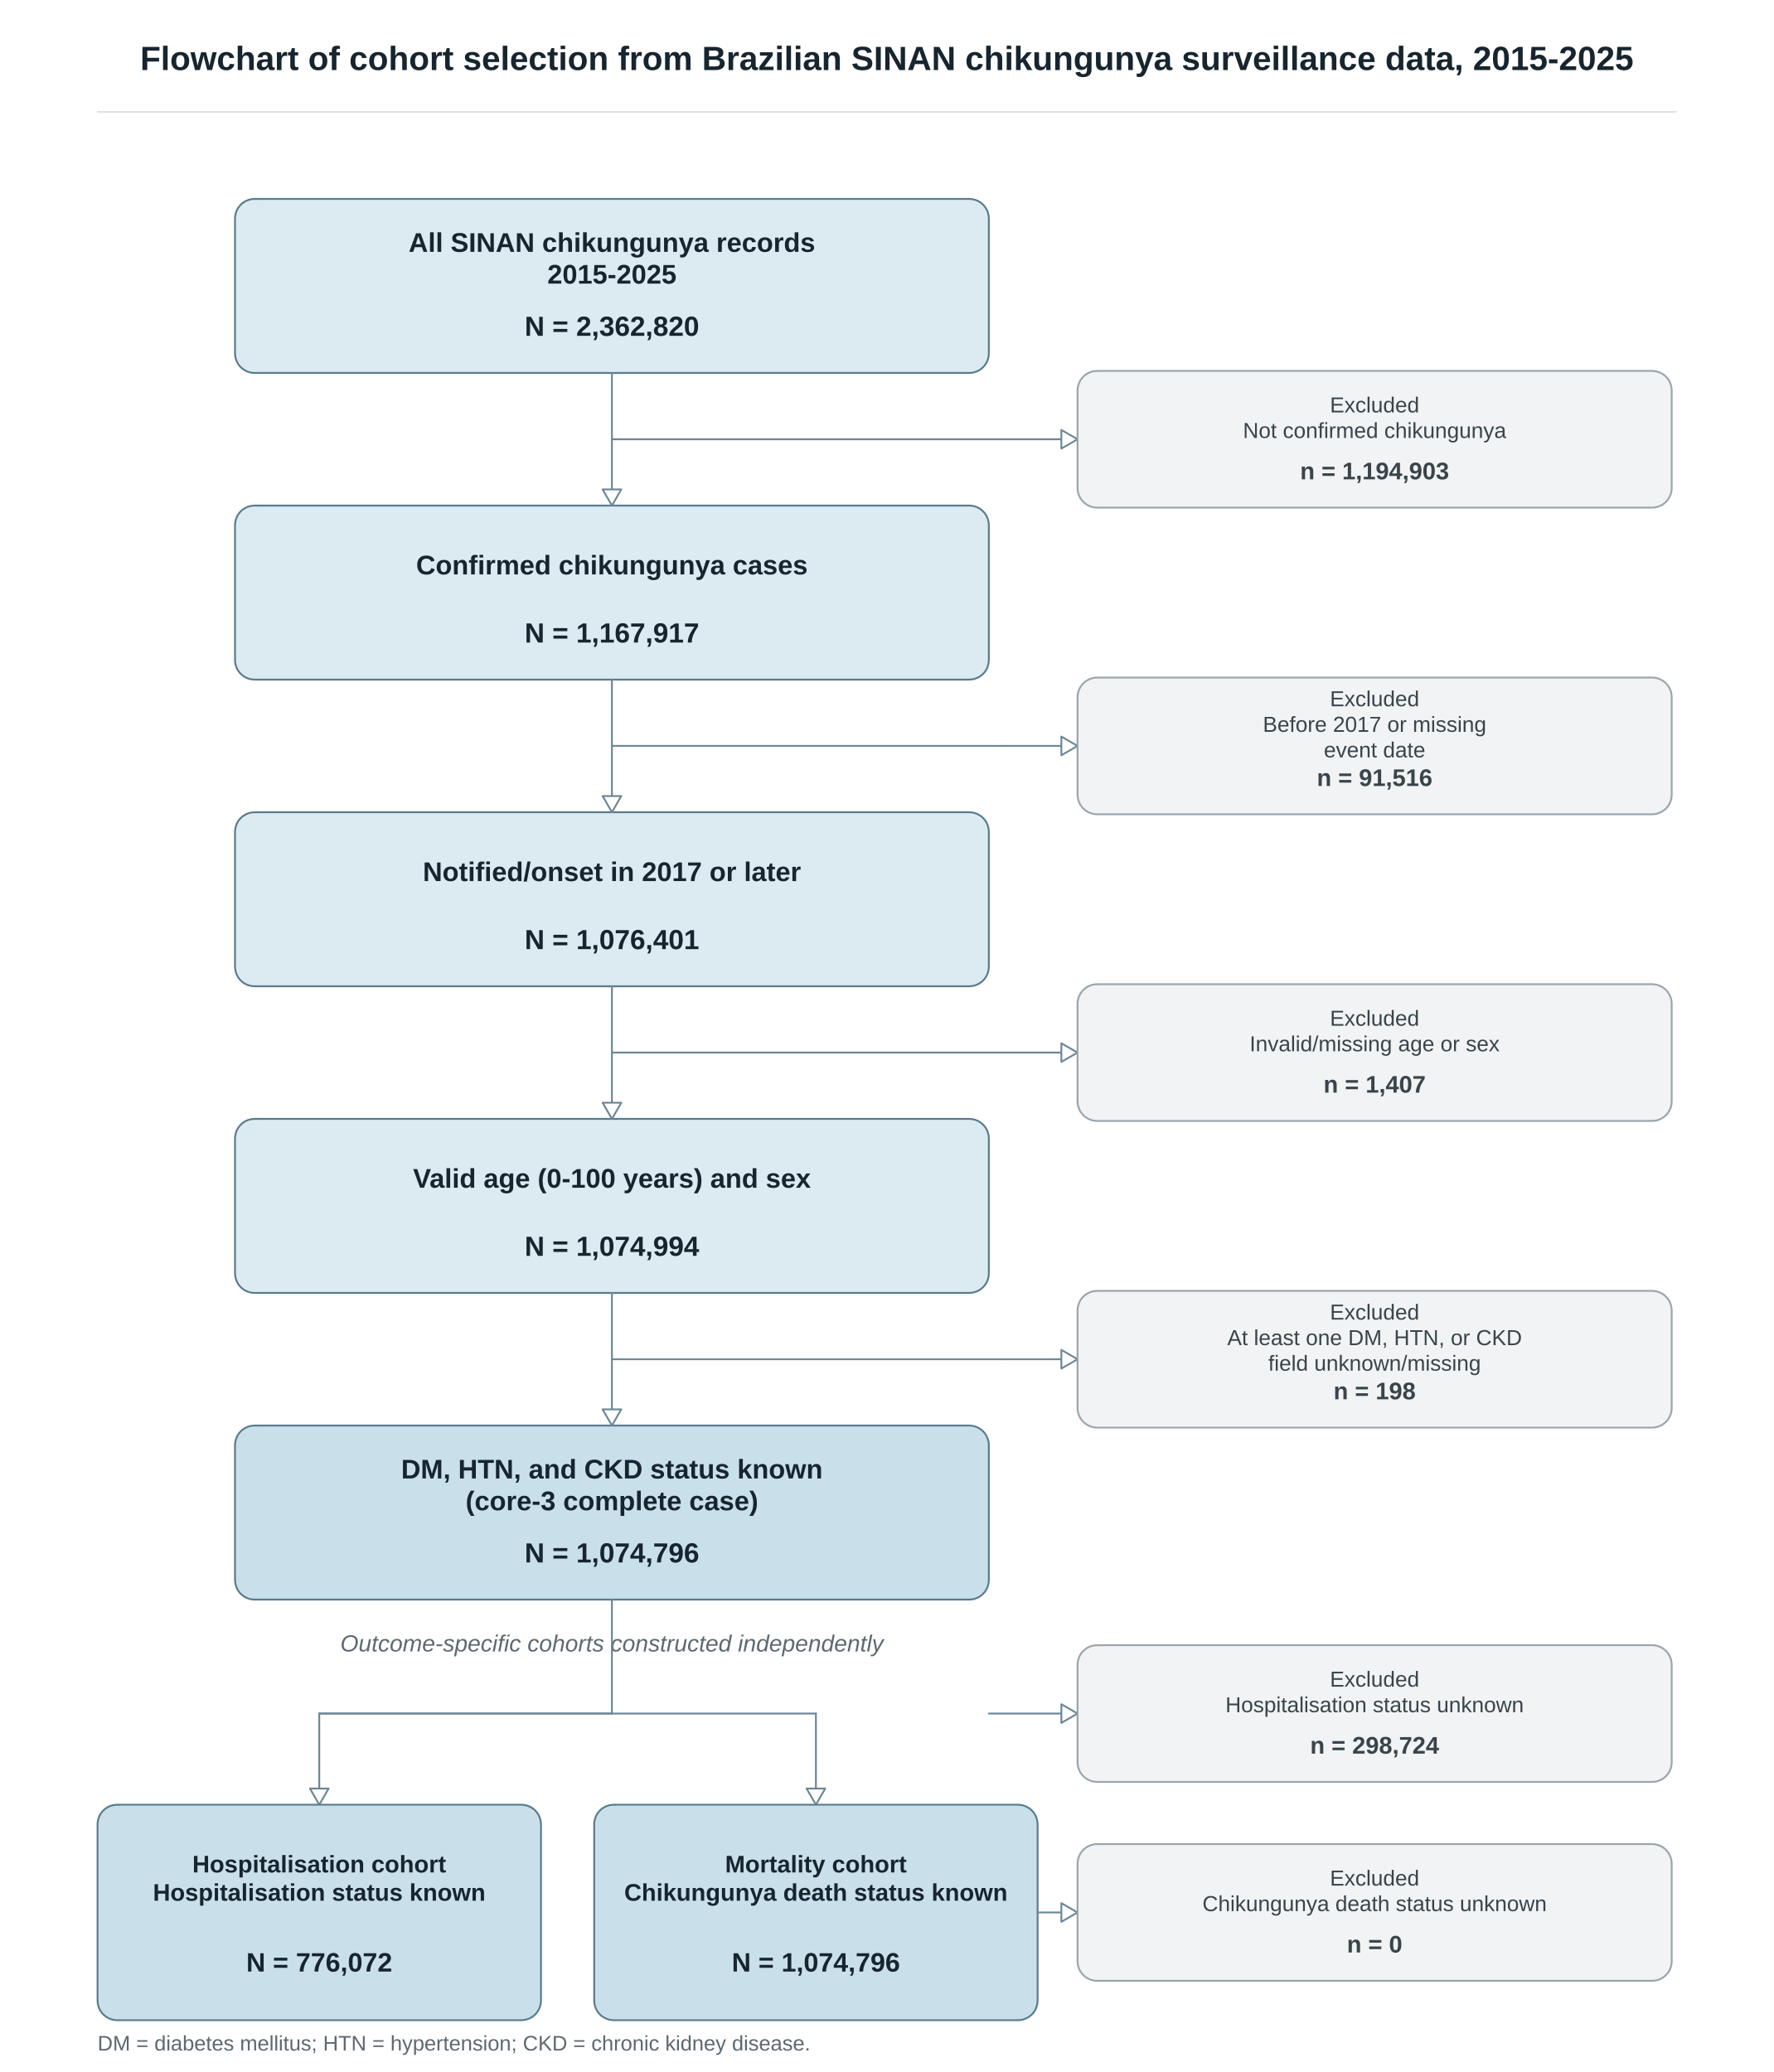
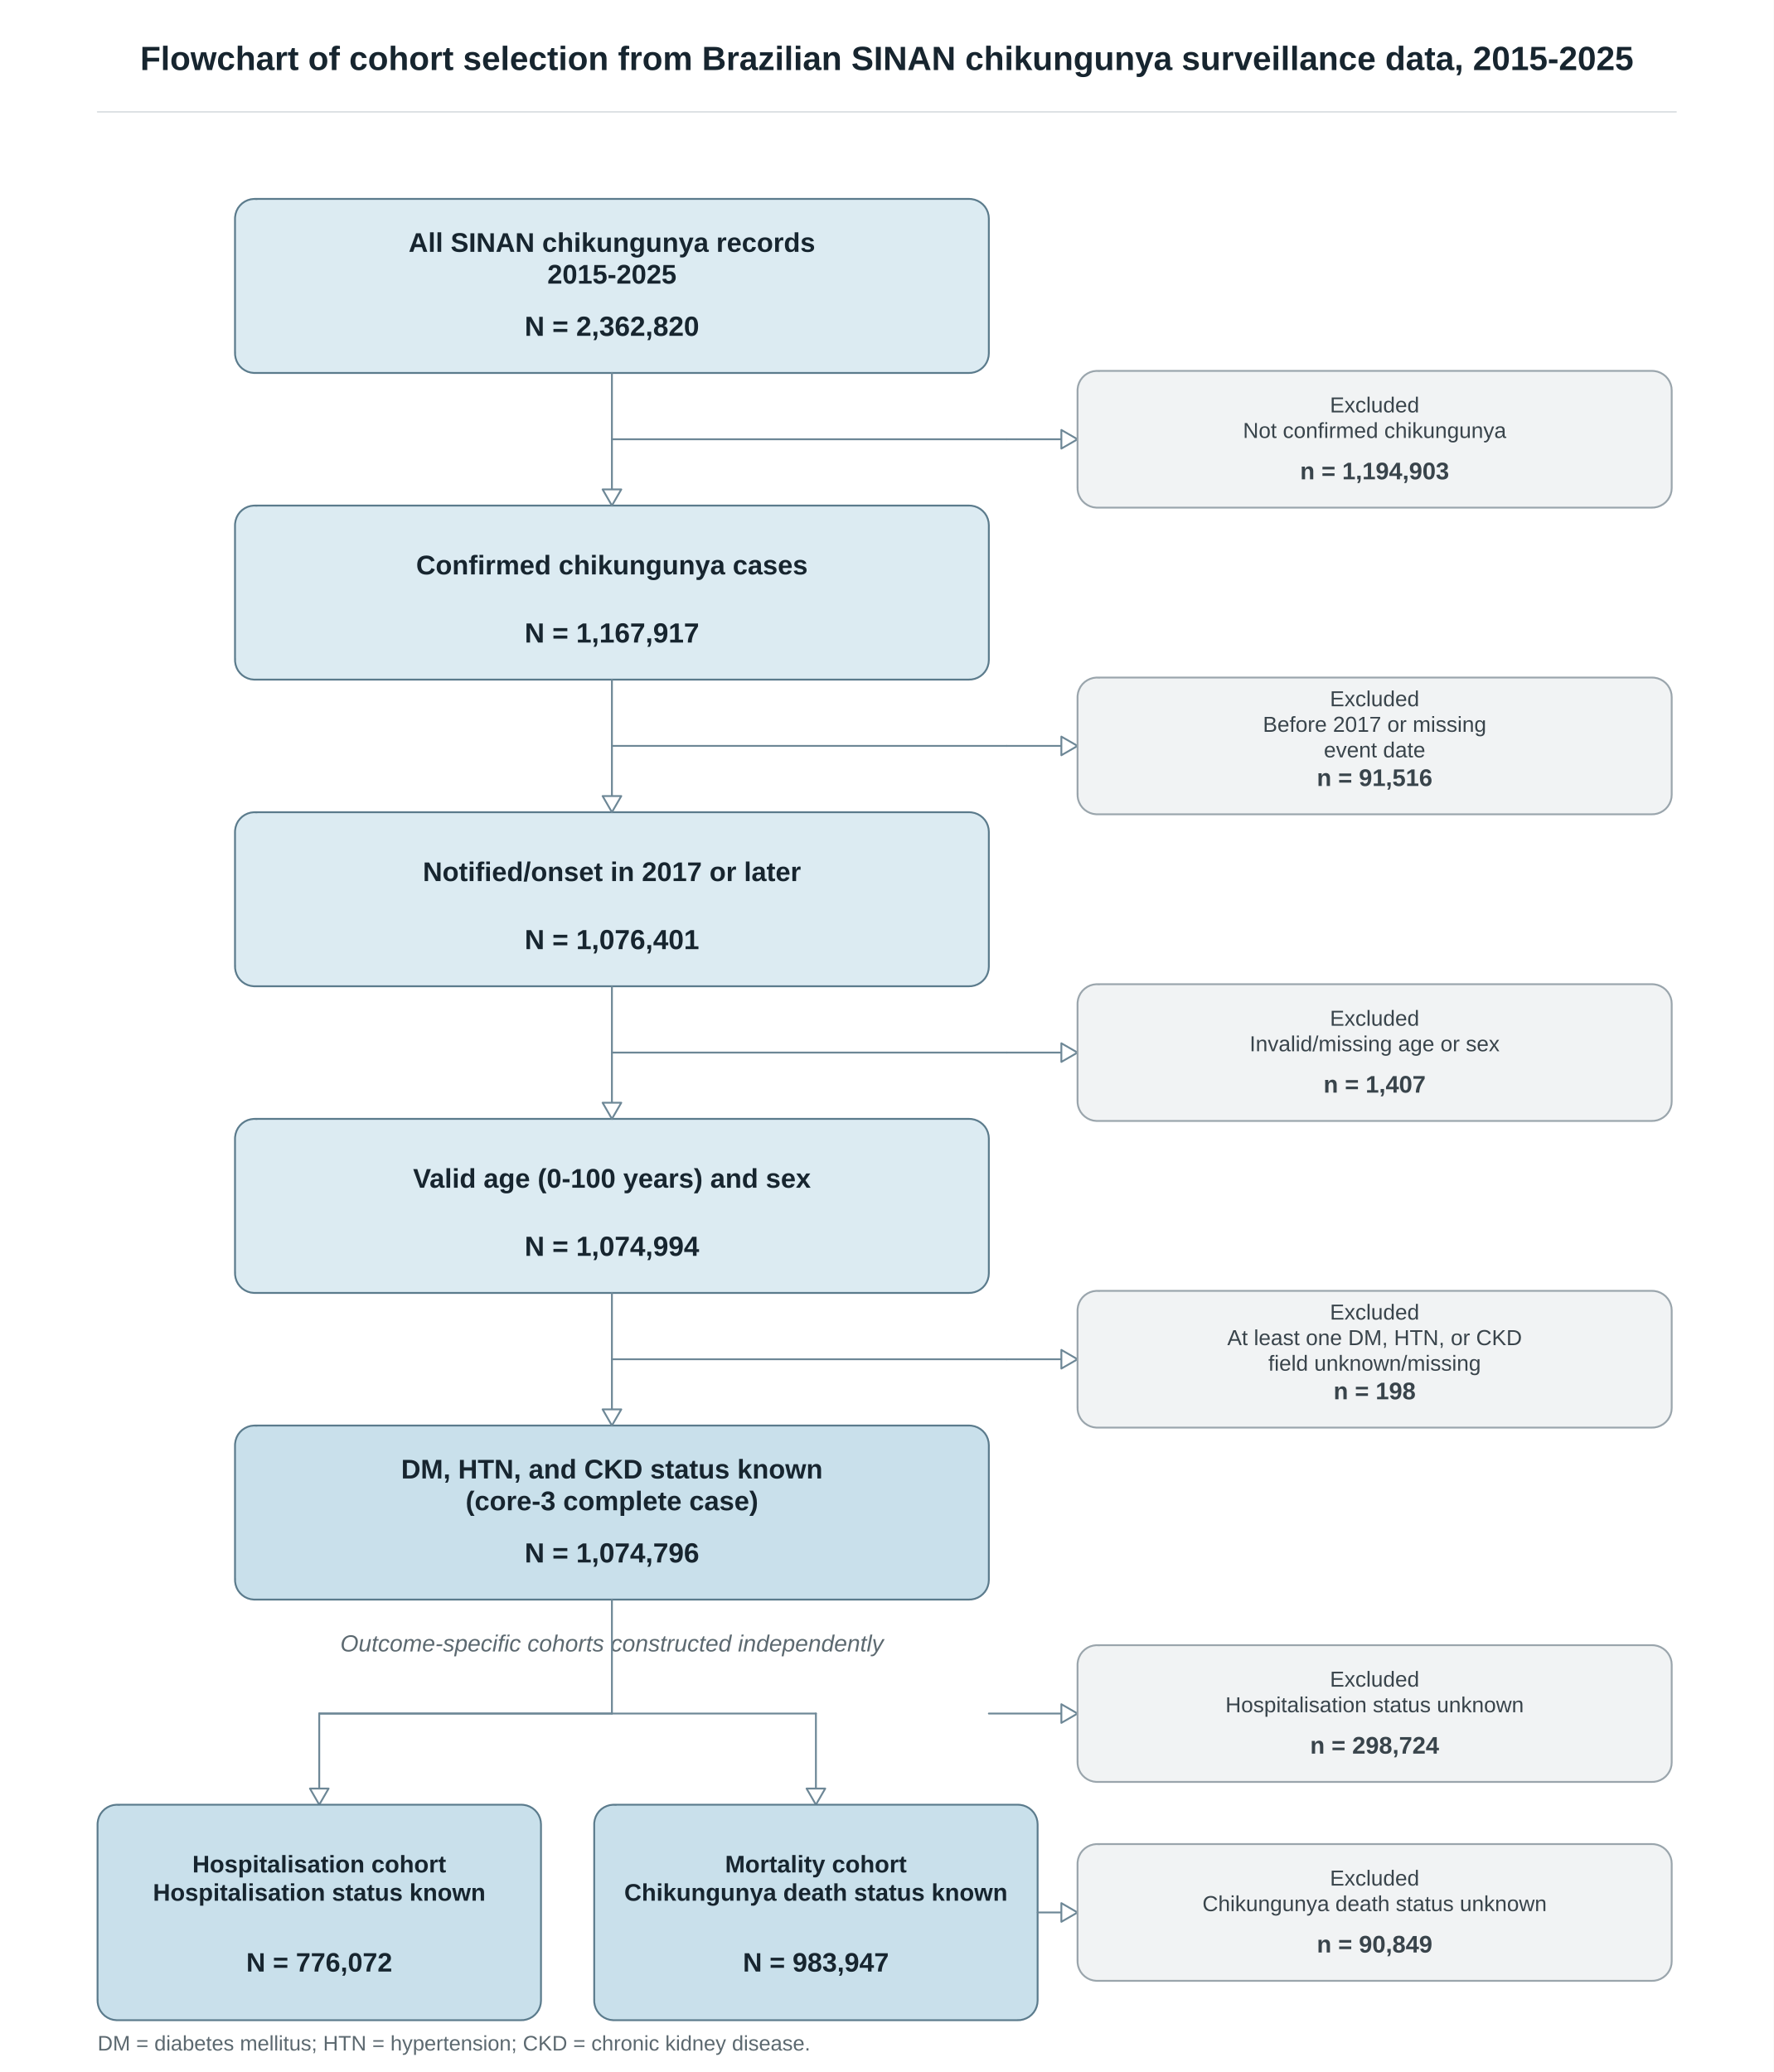
<svg xmlns="http://www.w3.org/2000/svg" class="svglite" width="538.58pt" height="629.29pt" viewBox="0 0 538.58 629.29">
  <defs>
    <style type="text/css">
    .svglite line, .svglite polyline, .svglite polygon, .svglite path, .svglite rect, .svglite circle {
      fill: none;
      stroke: #000000;
      stroke-linecap: round;
      stroke-linejoin: round;
      stroke-miterlimit: 10.00;
    }
    .svglite text {
      white-space: pre;
    }
  </style>
  </defs>
  <rect width="100%" height="100%" style="stroke: none; fill: #FFFFFF;" />
  <defs>
    <clipPath id="cpMC4wMHw1MzguNTh8MC4wMHw2MjkuMjk=">
      <rect x="0.00" y="0.00" width="538.58" height="629.29" />
    </clipPath>
  </defs>
  <g clip-path="url(#cpMC4wMHw1MzguNTh8MC4wMHw2MjkuMjk=)">
    <text x="269.29" y="21.27" text-anchor="middle" style="font-size: 10.20px; font-weight: bold;fill: #17252F; font-family: &quot;Arial&quot;;" textLength="452.88px" lengthAdjust="spacingAndGlyphs">Flowchart of cohort selection from Brazilian SINAN chikungunya surveillance data, 2015-2025</text>
    <polyline points="29.62,33.98 508.96,33.98 " style="stroke-width: 0.41; stroke: #D5DADD;" />
    <polygon points="77.31,113.27 294.31,113.27 294.07,113.27 295.02,113.23 295.96,113.04 296.86,112.70 297.69,112.22 298.43,111.61 299.07,110.90 299.58,110.09 299.95,109.20 300.18,108.27 300.26,107.32 300.26,107.32 300.26,66.36 300.26,66.36 300.18,65.41 299.95,64.48 299.58,63.60 299.07,62.79 298.43,62.07 297.69,61.47 296.86,60.99 295.96,60.65 295.02,60.46 294.31,60.41 77.31,60.41 78.03,60.46 77.08,60.42 76.12,60.53 75.20,60.80 74.34,61.21 73.55,61.75 72.86,62.42 72.28,63.18 71.84,64.03 71.54,64.94 71.38,65.89 71.36,66.36 71.36,107.32 71.38,106.84 71.38,107.80 71.54,108.74 71.84,109.65 72.28,110.50 72.86,111.27 73.55,111.93 74.34,112.47 75.20,112.89 76.12,113.15 77.08,113.27 " style="stroke-width: 0.56; stroke: #5B7B8C; fill: #DCEBF2;" />
    <text x="185.81" y="76.49" text-anchor="middle" style="font-size: 8.20px; font-weight: bold;fill: #17252F; font-family: &quot;Arial&quot;;" textLength="123.28px" lengthAdjust="spacingAndGlyphs">All SINAN chikungunya records</text>
    <text x="185.81" y="86.14" text-anchor="middle" style="font-size: 8.20px; font-weight: bold;fill: #17252F; font-family: &quot;Arial&quot;;" textLength="39.13px" lengthAdjust="spacingAndGlyphs">2015-2025</text>
    <text x="185.81" y="102.00" text-anchor="middle" style="font-size: 8.40px; font-weight: bold;fill: #17252F; font-family: &quot;Arial&quot;;" textLength="52.94px" lengthAdjust="spacingAndGlyphs">N = 2,362,820</text>
    <polygon points="77.31,206.41 294.31,206.41 294.07,206.40 295.02,206.36 295.96,206.17 296.86,205.83 297.69,205.35 298.43,204.75 299.07,204.03 299.58,203.22 299.95,202.34 300.18,201.41 300.26,200.45 300.26,200.45 300.26,159.50 300.26,159.50 300.18,158.54 299.95,157.61 299.58,156.73 299.07,155.92 298.43,155.21 297.69,154.60 296.86,154.12 295.96,153.78 295.02,153.59 294.31,153.55 77.31,153.55 78.03,153.59 77.08,153.55 76.12,153.67 75.20,153.93 74.34,154.34 73.55,154.89 72.86,155.55 72.28,156.32 71.84,157.17 71.54,158.08 71.38,159.02 71.36,159.50 71.36,200.45 71.38,199.98 71.38,200.93 71.54,201.88 71.84,202.79 72.28,203.64 72.86,204.40 73.55,205.07 74.34,205.61 75.20,206.02 76.12,206.29 77.08,206.40 " style="stroke-width: 0.56; stroke: #5B7B8C; fill: #DCEBF2;" />
    <text x="185.81" y="174.45" text-anchor="middle" style="font-size: 8.20px; font-weight: bold;fill: #17252F; font-family: &quot;Arial&quot;;" textLength="118.74px" lengthAdjust="spacingAndGlyphs">Confirmed chikungunya cases</text>
    <text x="185.81" y="195.14" text-anchor="middle" style="font-size: 8.40px; font-weight: bold;fill: #17252F; font-family: &quot;Arial&quot;;" textLength="52.94px" lengthAdjust="spacingAndGlyphs">N = 1,167,917</text>
    <polygon points="77.31,299.54 294.31,299.54 294.07,299.54 295.02,299.50 295.96,299.31 296.86,298.97 297.69,298.49 298.43,297.88 299.07,297.17 299.58,296.36 299.95,295.47 300.18,294.54 300.26,293.59 300.26,293.59 300.26,252.63 300.26,252.63 300.18,251.68 299.95,250.75 299.58,249.87 299.07,249.06 298.43,248.34 297.69,247.74 296.86,247.26 295.96,246.92 295.02,246.73 294.31,246.68 77.31,246.68 78.03,246.73 77.08,246.69 76.12,246.80 75.20,247.07 74.34,247.48 73.55,248.02 72.86,248.69 72.28,249.45 71.84,250.30 71.54,251.21 71.38,252.16 71.36,252.63 71.36,293.59 71.38,293.11 71.38,294.07 71.54,295.01 71.84,295.92 72.28,296.77 72.86,297.54 73.55,298.20 74.34,298.75 75.20,299.16 76.12,299.42 77.08,299.54 " style="stroke-width: 0.56; stroke: #5B7B8C; fill: #DCEBF2;" />
    <text x="185.81" y="267.59" text-anchor="middle" style="font-size: 8.20px; font-weight: bold;fill: #17252F; font-family: &quot;Arial&quot;;" textLength="114.65px" lengthAdjust="spacingAndGlyphs">Notified/onset in 2017 or later</text>
    <text x="185.81" y="288.27" text-anchor="middle" style="font-size: 8.40px; font-weight: bold;fill: #17252F; font-family: &quot;Arial&quot;;" textLength="52.94px" lengthAdjust="spacingAndGlyphs">N = 1,076,401</text>
    <polygon points="77.31,392.68 294.31,392.68 294.07,392.67 295.02,392.63 295.96,392.44 296.86,392.10 297.69,391.62 298.43,391.02 299.07,390.30 299.58,389.49 299.95,388.61 300.18,387.68 300.26,386.73 300.26,386.73 300.26,345.77 300.26,345.77 300.18,344.82 299.95,343.89 299.58,343.00 299.07,342.19 298.43,341.48 297.69,340.87 296.86,340.39 295.96,340.05 295.02,339.86 294.31,339.82 77.31,339.82 78.03,339.86 77.08,339.82 76.12,339.94 75.20,340.20 74.34,340.61 73.55,341.16 72.86,341.82 72.28,342.59 71.84,343.44 71.54,344.35 71.38,345.29 71.36,345.77 71.36,386.73 71.38,386.25 71.38,387.20 71.54,388.15 71.84,389.06 72.28,389.91 72.86,390.67 73.55,391.34 74.34,391.88 75.20,392.29 76.12,392.56 77.08,392.67 " style="stroke-width: 0.56; stroke: #5B7B8C; fill: #DCEBF2;" />
    <text x="185.81" y="360.72" text-anchor="middle" style="font-size: 8.20px; font-weight: bold;fill: #17252F; font-family: &quot;Arial&quot;;" textLength="120.57px" lengthAdjust="spacingAndGlyphs">Valid age (0-100 years) and sex</text>
    <text x="185.81" y="381.41" text-anchor="middle" style="font-size: 8.40px; font-weight: bold;fill: #17252F; font-family: &quot;Arial&quot;;" textLength="52.94px" lengthAdjust="spacingAndGlyphs">N = 1,074,994</text>
    <polygon points="77.31,485.81 294.31,485.81 294.07,485.81 295.02,485.77 295.96,485.58 296.86,485.24 297.69,484.76 298.43,484.15 299.07,483.44 299.58,482.63 299.95,481.75 300.18,480.82 300.26,479.86 300.26,479.86 300.26,438.91 300.26,438.91 300.18,437.95 299.95,437.02 299.58,436.14 299.07,435.33 298.43,434.61 297.69,434.01 296.86,433.53 295.96,433.19 295.02,433.00 294.31,432.95 77.31,432.95 78.03,433.00 77.08,432.96 76.12,433.07 75.20,433.34 74.34,433.75 73.55,434.29 72.86,434.96 72.28,435.72 71.84,436.57 71.54,437.48 71.38,438.43 71.36,438.91 71.36,479.86 71.38,479.38 71.38,480.34 71.54,481.28 71.84,482.19 72.28,483.04 72.86,483.81 73.55,484.47 74.34,485.02 75.20,485.43 76.12,485.69 77.08,485.81 " style="stroke-width: 0.56; stroke: #5B7B8C; fill: #C9E0EB;" />
    <text x="185.81" y="449.03" text-anchor="middle" style="font-size: 8.20px; font-weight: bold;fill: #17252F; font-family: &quot;Arial&quot;;" textLength="127.81px" lengthAdjust="spacingAndGlyphs">DM, HTN, and CKD status known</text>
    <text x="185.81" y="458.68" text-anchor="middle" style="font-size: 8.20px; font-weight: bold;fill: #17252F; font-family: &quot;Arial&quot;;" textLength="88.72px" lengthAdjust="spacingAndGlyphs">(core-3 complete case)</text>
    <text x="185.81" y="474.54" text-anchor="middle" style="font-size: 8.40px; font-weight: bold;fill: #17252F; font-family: &quot;Arial&quot;;" textLength="52.94px" lengthAdjust="spacingAndGlyphs">N = 1,074,796</text>
    <polyline points="185.81,113.27 185.81,153.55 " style="stroke-width: 0.56; stroke: #6D8796;" />
    <polygon points="182.98,148.64 185.81,153.55 188.65,148.64 " style="stroke-width: 0.56; stroke: #6D8796; fill: #FFFFFF;" />
    <polyline points="185.81,133.41 305.65,133.41 " style="stroke-width: 0.56; stroke: #6D8796;" />
    <polyline points="305.65,133.41 327.19,133.41 " style="stroke-width: 0.56; stroke: #6D8796;" />
    <polygon points="322.28,136.24 327.19,133.41 322.28,130.58 " style="stroke-width: 0.56; stroke: #6D8796; fill: #FFFFFF;" />
    <polygon points="333.14,154.18 501.66,154.18 501.42,154.17 502.38,154.13 503.32,153.94 504.21,153.60 505.04,153.12 505.79,152.52 506.42,151.80 506.93,150.99 507.31,150.11 507.54,149.18 507.61,148.22 507.61,148.22 507.61,118.60 507.61,118.60 507.54,117.64 507.31,116.71 506.93,115.83 506.42,115.02 505.79,114.30 505.04,113.70 504.21,113.22 503.32,112.88 502.38,112.69 501.66,112.64 333.14,112.64 333.86,112.69 332.90,112.65 331.95,112.76 331.03,113.03 330.17,113.44 329.38,113.98 328.69,114.65 328.11,115.41 327.67,116.26 327.36,117.17 327.21,118.12 327.19,118.60 327.19,148.22 327.21,147.74 327.21,148.70 327.36,149.65 327.67,150.56 328.11,151.41 328.69,152.17 329.38,152.83 330.17,153.38 331.03,153.79 331.95,154.06 332.90,154.17 " style="stroke-width: 0.56; stroke: #9AA5AC; fill: #F1F3F4;" />
    <text x="417.40" y="125.25" text-anchor="middle" style="font-size: 6.60px;fill: #39444B; font-family: &quot;Arial&quot;;" textLength="27.12px" lengthAdjust="spacingAndGlyphs">Excluded</text>
    <text x="417.40" y="133.01" text-anchor="middle" style="font-size: 6.60px;fill: #39444B; font-family: &quot;Arial&quot;;" textLength="79.91px" lengthAdjust="spacingAndGlyphs">Not confirmed chikungunya</text>
    <text x="417.40" y="145.57" text-anchor="middle" style="font-size: 7.30px; font-weight: bold;fill: #39444B; font-family: &quot;Arial&quot;;" textLength="45.19px" lengthAdjust="spacingAndGlyphs">n = 1,194,903</text>
    <polyline points="185.81,206.41 185.81,246.68 " style="stroke-width: 0.56; stroke: #6D8796;" />
    <polygon points="182.98,241.77 185.81,246.68 188.65,241.77 " style="stroke-width: 0.56; stroke: #6D8796; fill: #FFFFFF;" />
    <polyline points="185.81,226.54 305.65,226.54 " style="stroke-width: 0.56; stroke: #6D8796;" />
    <polyline points="305.65,226.54 327.19,226.54 " style="stroke-width: 0.56; stroke: #6D8796;" />
    <polygon points="322.28,229.38 327.19,226.54 322.28,223.71 " style="stroke-width: 0.56; stroke: #6D8796; fill: #FFFFFF;" />
    <polygon points="333.14,247.31 501.66,247.31 501.42,247.31 502.38,247.27 503.32,247.08 504.21,246.74 505.04,246.26 505.79,245.65 506.42,244.93 506.93,244.13 507.31,243.24 507.54,242.31 507.61,241.36 507.61,241.36 507.61,211.73 507.61,211.73 507.54,210.78 507.31,209.85 506.93,208.96 506.42,208.15 505.79,207.44 505.04,206.83 504.21,206.35 503.32,206.01 502.38,205.82 501.66,205.78 333.14,205.78 333.86,205.82 332.90,205.78 331.95,205.90 331.03,206.17 330.17,206.58 329.38,207.12 328.69,207.78 328.11,208.55 327.67,209.40 327.36,210.31 327.21,211.25 327.19,211.73 327.19,241.36 327.21,240.88 327.21,241.84 327.36,242.78 327.67,243.69 328.11,244.54 328.69,245.31 329.38,245.97 330.17,246.51 331.03,246.92 331.95,247.19 332.90,247.31 " style="stroke-width: 0.56; stroke: #9AA5AC; fill: #F1F3F4;" />
    <text x="417.40" y="214.50" text-anchor="middle" style="font-size: 6.60px;fill: #39444B; font-family: &quot;Arial&quot;;" textLength="27.12px" lengthAdjust="spacingAndGlyphs">Excluded</text>
    <text x="417.40" y="222.26" text-anchor="middle" style="font-size: 6.60px;fill: #39444B; font-family: &quot;Arial&quot;;" textLength="67.81px" lengthAdjust="spacingAndGlyphs">Before 2017 or missing</text>
    <text x="417.40" y="230.02" text-anchor="middle" style="font-size: 6.60px;fill: #39444B; font-family: &quot;Arial&quot;;" textLength="30.79px" lengthAdjust="spacingAndGlyphs">event date</text>
    <text x="417.40" y="238.71" text-anchor="middle" style="font-size: 7.30px; font-weight: bold;fill: #39444B; font-family: &quot;Arial&quot;;" textLength="35.06px" lengthAdjust="spacingAndGlyphs">n = 91,516</text>
    <polyline points="185.81,299.54 185.81,339.82 " style="stroke-width: 0.56; stroke: #6D8796;" />
    <polygon points="182.98,334.91 185.81,339.82 188.65,334.91 " style="stroke-width: 0.56; stroke: #6D8796; fill: #FFFFFF;" />
    <polyline points="185.81,319.68 305.65,319.68 " style="stroke-width: 0.56; stroke: #6D8796;" />
    <polyline points="305.65,319.68 327.19,319.68 " style="stroke-width: 0.56; stroke: #6D8796;" />
    <polygon points="322.28,322.51 327.19,319.68 322.28,316.85 " style="stroke-width: 0.56; stroke: #6D8796; fill: #FFFFFF;" />
    <polygon points="333.14,340.45 501.66,340.45 501.42,340.44 502.38,340.40 503.32,340.21 504.21,339.87 505.04,339.39 505.79,338.79 506.42,338.07 506.93,337.26 507.31,336.38 507.54,335.45 507.61,334.49 507.61,334.49 507.61,304.87 507.61,304.87 507.54,303.91 507.31,302.98 506.93,302.10 506.42,301.29 505.79,300.57 505.04,299.97 504.21,299.49 503.32,299.15 502.38,298.96 501.66,298.91 333.14,298.91 333.86,298.96 332.90,298.92 331.95,299.03 331.03,299.30 330.17,299.71 329.38,300.26 328.69,300.92 328.11,301.68 327.67,302.53 327.36,303.44 327.21,304.39 327.19,304.87 327.19,334.49 327.21,334.01 327.21,334.97 327.36,335.92 327.67,336.83 328.11,337.68 328.69,338.44 329.38,339.10 330.17,339.65 331.03,340.06 331.95,340.33 332.90,340.44 " style="stroke-width: 0.56; stroke: #9AA5AC; fill: #F1F3F4;" />
    <text x="417.40" y="311.52" text-anchor="middle" style="font-size: 6.60px;fill: #39444B; font-family: &quot;Arial&quot;;" textLength="27.12px" lengthAdjust="spacingAndGlyphs">Excluded</text>
    <text x="417.40" y="319.28" text-anchor="middle" style="font-size: 6.60px;fill: #39444B; font-family: &quot;Arial&quot;;" textLength="75.88px" lengthAdjust="spacingAndGlyphs">Invalid/missing age or sex</text>
    <text x="417.40" y="331.84" text-anchor="middle" style="font-size: 7.30px; font-weight: bold;fill: #39444B; font-family: &quot;Arial&quot;;" textLength="31.00px" lengthAdjust="spacingAndGlyphs">n = 1,407</text>
    <polyline points="185.81,392.68 185.81,432.95 " style="stroke-width: 0.56; stroke: #6D8796;" />
    <polygon points="182.98,428.04 185.81,432.95 188.65,428.04 " style="stroke-width: 0.56; stroke: #6D8796; fill: #FFFFFF;" />
    <polyline points="185.81,412.82 305.65,412.82 " style="stroke-width: 0.56; stroke: #6D8796;" />
    <polyline points="305.65,412.82 327.19,412.82 " style="stroke-width: 0.56; stroke: #6D8796;" />
    <polygon points="322.28,415.65 327.19,412.82 322.28,409.98 " style="stroke-width: 0.56; stroke: #6D8796; fill: #FFFFFF;" />
    <polygon points="333.14,433.58 501.66,433.58 501.42,433.58 502.38,433.54 503.32,433.35 504.21,433.01 505.04,432.53 505.79,431.92 506.42,431.21 506.93,430.40 507.31,429.51 507.54,428.58 507.61,427.63 507.61,427.63 507.61,398.00 507.61,398.00 507.54,397.05 507.31,396.12 506.93,395.23 506.42,394.43 505.79,393.71 505.04,393.10 504.21,392.62 503.32,392.28 502.38,392.09 501.66,392.05 333.14,392.05 333.86,392.09 332.90,392.05 331.95,392.17 331.03,392.44 330.17,392.85 329.38,393.39 328.69,394.05 328.11,394.82 327.67,395.67 327.36,396.58 327.21,397.52 327.19,398.00 327.19,427.63 327.21,427.15 327.21,428.11 327.36,429.05 327.67,429.96 328.11,430.81 328.69,431.58 329.38,432.24 330.17,432.78 331.03,433.19 331.95,433.46 332.90,433.58 " style="stroke-width: 0.56; stroke: #9AA5AC; fill: #F1F3F4;" />
    <text x="417.40" y="400.77" text-anchor="middle" style="font-size: 6.60px;fill: #39444B; font-family: &quot;Arial&quot;;" textLength="27.12px" lengthAdjust="spacingAndGlyphs">Excluded</text>
    <text x="417.40" y="408.53" text-anchor="middle" style="font-size: 6.60px;fill: #39444B; font-family: &quot;Arial&quot;;" textLength="89.47px" lengthAdjust="spacingAndGlyphs">At least one DM, HTN, or CKD</text>
    <text x="417.40" y="416.29" text-anchor="middle" style="font-size: 6.60px;fill: #39444B; font-family: &quot;Arial&quot;;" textLength="64.52px" lengthAdjust="spacingAndGlyphs">field unknown/missing</text>
    <text x="417.40" y="424.98" text-anchor="middle" style="font-size: 7.30px; font-weight: bold;fill: #39444B; font-family: &quot;Arial&quot;;" textLength="24.93px" lengthAdjust="spacingAndGlyphs">n = 198</text>
    <text x="185.81" y="501.57" text-anchor="middle" style="font-size: 7.10px; font-style: italic;fill: #5C6970; font-family: &quot;Arial&quot;;" textLength="164.87px" lengthAdjust="spacingAndGlyphs">Outcome-specific cohorts constructed independently</text>
    <polyline points="185.81,485.81 185.81,520.42 " style="stroke-width: 0.56; stroke: #6D8796;" />
    <polyline points="96.94,520.42 247.75,520.42 " style="stroke-width: 0.56; stroke: #6D8796;" />
    <polyline points="185.81,520.42 96.94,520.42 " style="stroke-width: 0.56; stroke: #6D8796;" />
    <polyline points="96.94,520.42 96.94,548.11 " style="stroke-width: 0.56; stroke: #6D8796;" />
    <polygon points="94.11,543.20 96.94,548.11 99.78,543.20 " style="stroke-width: 0.56; stroke: #6D8796; fill: #FFFFFF;" />
    <polyline points="247.75,520.42 247.75,548.11 " style="stroke-width: 0.56; stroke: #6D8796;" />
    <polygon points="244.91,543.20 247.75,548.11 250.58,543.20 " style="stroke-width: 0.56; stroke: #6D8796; fill: #FFFFFF;" />
    <polygon points="35.57,613.56 158.31,613.56 158.08,613.55 159.03,613.52 159.97,613.32 160.87,612.98 161.70,612.51 162.44,611.90 163.07,611.18 163.59,610.37 163.96,609.49 164.19,608.56 164.27,607.61 164.27,607.61 164.27,554.07 164.27,554.07 164.19,553.11 163.96,552.18 163.59,551.30 163.07,550.49 162.44,549.77 161.70,549.17 160.87,548.69 159.97,548.35 159.03,548.16 158.31,548.11 35.57,548.11 36.29,548.16 35.34,548.12 34.38,548.23 33.46,548.50 32.60,548.91 31.81,549.45 31.12,550.12 30.54,550.88 30.10,551.73 29.80,552.64 29.64,553.59 29.62,554.07 29.62,607.61 29.64,607.13 29.64,608.09 29.80,609.03 30.10,609.94 30.54,610.79 31.12,611.55 31.81,612.22 32.60,612.76 33.46,613.17 34.38,613.44 35.34,613.55 " style="stroke-width: 0.56; stroke: #5B7B8C; fill: #C9E0EB;" />
    <text x="96.94" y="568.68" text-anchor="middle" style="font-size: 7.30px; font-weight: bold;fill: #17252F; font-family: &quot;Arial&quot;;" textLength="76.97px" lengthAdjust="spacingAndGlyphs">Hospitalisation cohort</text>
    <text x="96.94" y="577.27" text-anchor="middle" style="font-size: 7.30px; font-weight: bold;fill: #17252F; font-family: &quot;Arial&quot;;" textLength="100.87px" lengthAdjust="spacingAndGlyphs">Hospitalisation status known</text>
    <text x="96.94" y="598.79" text-anchor="middle" style="font-size: 8.10px; font-weight: bold;fill: #17252F; font-family: &quot;Arial&quot;;" textLength="44.31px" lengthAdjust="spacingAndGlyphs">N = 776,072</text>
    <polygon points="186.38,613.56 309.12,613.56 308.88,613.55 309.84,613.52 310.77,613.32 311.67,612.98 312.50,612.51 313.24,611.90 313.88,611.18 314.39,610.37 314.76,609.49 314.99,608.56 315.07,607.61 315.07,607.61 315.07,554.07 315.07,554.07 314.99,553.11 314.76,552.18 314.39,551.30 313.88,550.49 313.24,549.77 312.50,549.17 311.67,548.69 310.77,548.35 309.84,548.16 309.12,548.11 186.38,548.11 187.10,548.16 186.14,548.12 185.19,548.23 184.27,548.50 183.40,548.91 182.61,549.45 181.92,550.12 181.35,550.88 180.90,551.73 180.60,552.64 180.44,553.59 180.43,554.07 180.43,607.61 180.44,607.13 180.44,608.09 180.60,609.03 180.90,609.94 181.35,610.79 181.92,611.55 182.61,612.22 183.40,612.76 184.27,613.17 185.19,613.44 186.14,613.55 " style="stroke-width: 0.56; stroke: #5B7B8C; fill: #C9E0EB;" />
    <text x="247.75" y="568.68" text-anchor="middle" style="font-size: 7.30px; font-weight: bold;fill: #17252F; font-family: &quot;Arial&quot;;" textLength="55.09px" lengthAdjust="spacingAndGlyphs">Mortality cohort</text>
    <text x="247.75" y="577.27" text-anchor="middle" style="font-size: 7.30px; font-weight: bold;fill: #17252F; font-family: &quot;Arial&quot;;" textLength="116.28px" lengthAdjust="spacingAndGlyphs">Chikungunya death status known</text>
-     <text x="247.75" y="598.79" text-anchor="middle" style="font-size: 8.10px; font-weight: bold;fill: #17252F; font-family: &quot;Arial&quot;;" textLength="51.06px" lengthAdjust="spacingAndGlyphs">N = 1,074,796</text>
+     <text x="247.75" y="598.79" text-anchor="middle" style="font-size: 8.10px; font-weight: bold;fill: #17252F; font-family: &quot;Arial&quot;;" textLength="44.31px" lengthAdjust="spacingAndGlyphs">N = 983,947</text>
    <polyline points="300.26,520.42 327.19,520.42 " style="stroke-width: 0.56; stroke: #6D8796;" />
    <polygon points="322.28,523.26 327.19,520.42 322.28,517.59 " style="stroke-width: 0.56; stroke: #6D8796; fill: #FFFFFF;" />
    <polygon points="333.14,541.19 501.66,541.19 501.42,541.19 502.38,541.15 503.32,540.96 504.21,540.62 505.04,540.14 505.79,539.53 506.42,538.81 506.93,538.00 507.31,537.12 507.54,536.19 507.61,535.24 507.61,535.24 507.61,505.61 507.61,505.61 507.54,504.66 507.31,503.73 506.93,502.84 506.42,502.03 505.79,501.32 505.04,500.71 504.21,500.23 503.32,499.89 502.38,499.70 501.66,499.66 333.14,499.66 333.86,499.70 332.90,499.66 331.95,499.78 331.03,500.04 330.17,500.45 329.38,501.00 328.69,501.66 328.11,502.43 327.67,503.28 327.36,504.19 327.21,505.13 327.19,505.61 327.19,535.24 327.21,534.76 327.21,535.72 327.36,536.66 327.67,537.57 328.11,538.42 328.69,539.19 329.38,539.85 330.17,540.39 331.03,540.80 331.95,541.07 332.90,541.19 " style="stroke-width: 0.56; stroke: #9AA5AC; fill: #F1F3F4;" />
    <text x="417.40" y="512.26" text-anchor="middle" style="font-size: 6.60px;fill: #39444B; font-family: &quot;Arial&quot;;" textLength="27.12px" lengthAdjust="spacingAndGlyphs">Excluded</text>
    <text x="417.40" y="520.02" text-anchor="middle" style="font-size: 6.60px;fill: #39444B; font-family: &quot;Arial&quot;;" textLength="90.55px" lengthAdjust="spacingAndGlyphs">Hospitalisation status unknown</text>
    <text x="417.40" y="532.59" text-anchor="middle" style="font-size: 7.30px; font-weight: bold;fill: #39444B; font-family: &quot;Arial&quot;;" textLength="39.11px" lengthAdjust="spacingAndGlyphs">n = 298,724</text>
    <polyline points="315.07,580.84 327.19,580.84 " style="stroke-width: 0.56; stroke: #6D8796;" />
    <polygon points="322.28,583.67 327.19,580.84 322.28,578.00 " style="stroke-width: 0.56; stroke: #6D8796; fill: #FFFFFF;" />
    <polygon points="333.14,601.60 501.66,601.60 501.42,601.60 502.38,601.56 503.32,601.37 504.21,601.03 505.04,600.55 505.79,599.94 506.42,599.23 506.93,598.42 507.31,597.53 507.54,596.60 507.61,595.65 507.61,595.65 507.61,566.02 507.61,566.02 507.54,565.07 507.31,564.14 506.93,563.26 506.42,562.45 505.79,561.73 505.04,561.12 504.21,560.64 503.32,560.30 502.38,560.11 501.66,560.07 333.14,560.07 333.86,560.11 332.90,560.07 331.95,560.19 331.03,560.46 330.17,560.87 329.38,561.41 328.69,562.07 328.11,562.84 327.67,563.69 327.36,564.60 327.21,565.54 327.19,566.02 327.19,595.65 327.21,595.17 327.21,596.13 327.36,597.07 327.67,597.98 328.11,598.83 328.69,599.60 329.38,600.26 330.17,600.81 331.03,601.22 331.95,601.48 332.90,601.60 " style="stroke-width: 0.56; stroke: #9AA5AC; fill: #F1F3F4;" />
    <text x="417.40" y="572.67" text-anchor="middle" style="font-size: 6.60px;fill: #39444B; font-family: &quot;Arial&quot;;" textLength="27.12px" lengthAdjust="spacingAndGlyphs">Excluded</text>
    <text x="417.40" y="580.43" text-anchor="middle" style="font-size: 6.60px;fill: #39444B; font-family: &quot;Arial&quot;;" textLength="104.47px" lengthAdjust="spacingAndGlyphs">Chikungunya death status unknown</text>
-     <text x="417.40" y="593.00" text-anchor="middle" style="font-size: 7.30px; font-weight: bold;fill: #39444B; font-family: &quot;Arial&quot;;" textLength="16.82px" lengthAdjust="spacingAndGlyphs">n = 0</text>
+     <text x="417.40" y="593.00" text-anchor="middle" style="font-size: 7.30px; font-weight: bold;fill: #39444B; font-family: &quot;Arial&quot;;" textLength="35.06px" lengthAdjust="spacingAndGlyphs">n = 90,849</text>
    <text x="29.62" y="622.77" style="font-size: 6.40px;fill: #5C6970; font-family: &quot;Arial&quot;;" textLength="216.28px" lengthAdjust="spacingAndGlyphs">DM = diabetes mellitus; HTN = hypertension; CKD = chronic kidney disease.</text>
  </g>
</svg>
